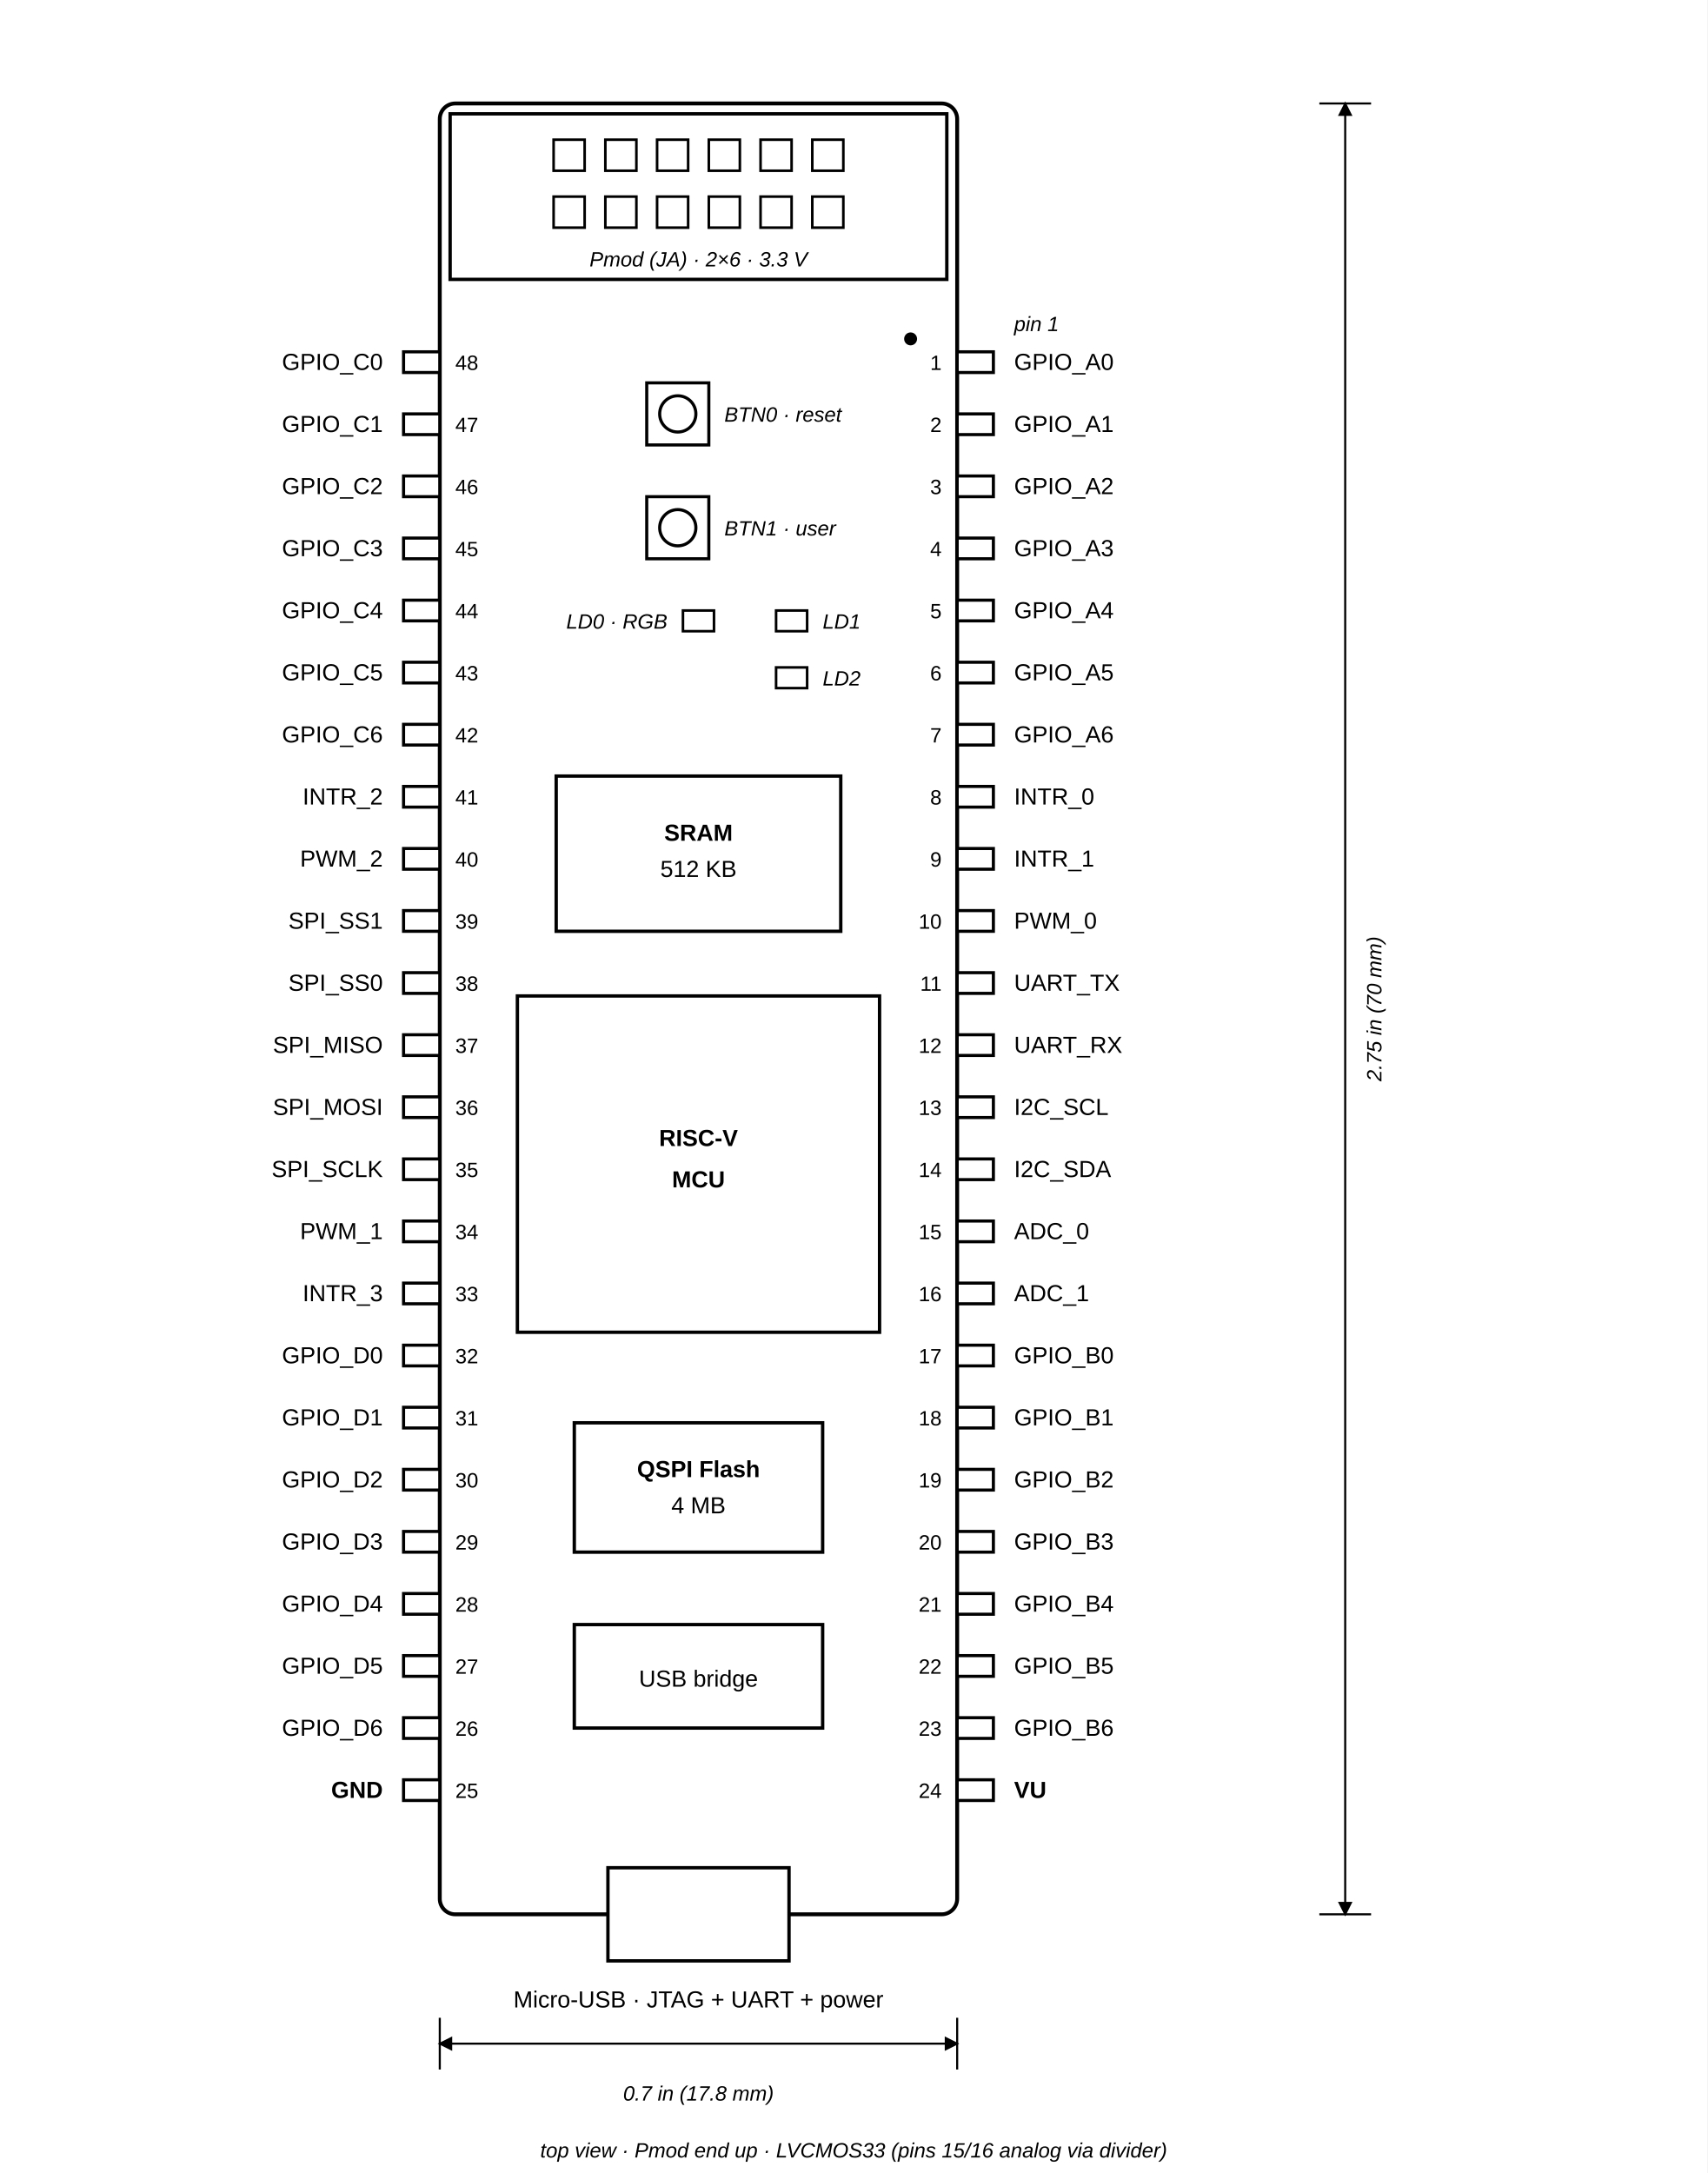
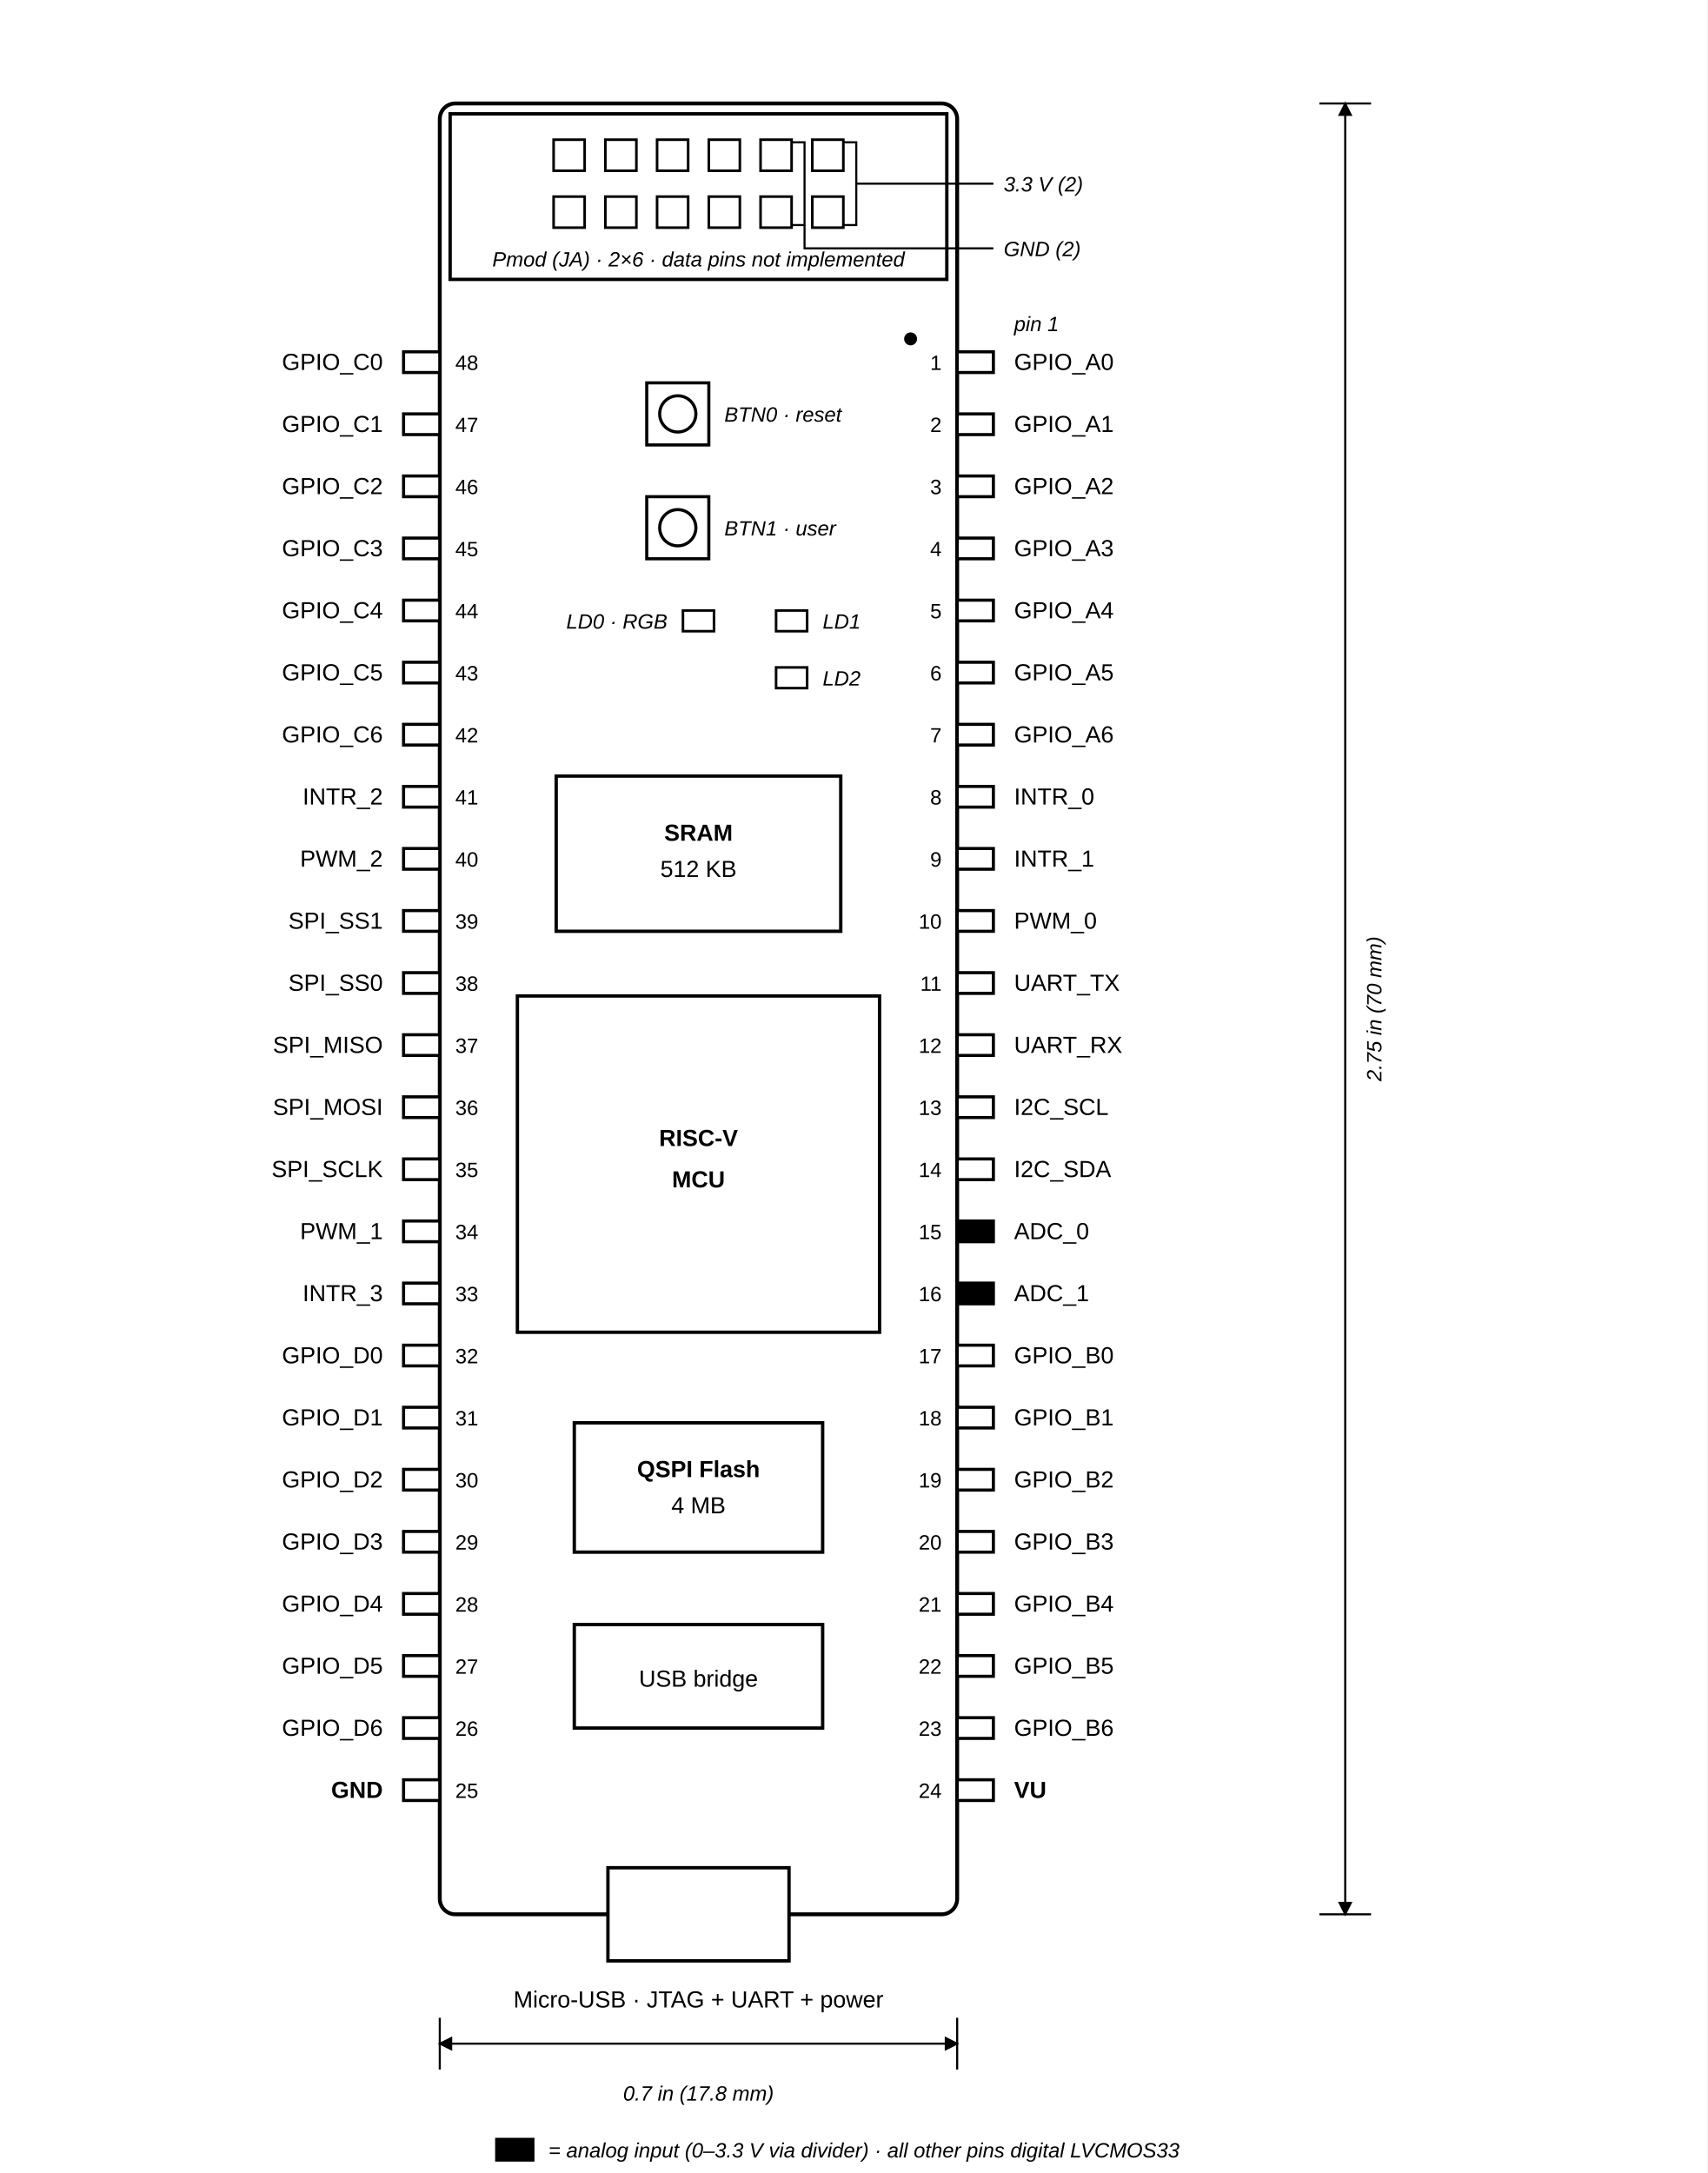
<svg xmlns="http://www.w3.org/2000/svg" viewBox="0 0 660 840" font-family="Liberation Sans, Helvetica, Arial, sans-serif" fill="black">
  <defs>
    <marker id="da" markerWidth="7" markerHeight="7" refX="6" refY="3.5" orient="auto">
      <path d="M0,0 L7,3.5 L0,7 z" />
    </marker>
    <marker id="db" markerWidth="7" markerHeight="7" refX="1" refY="3.5" orient="auto">
      <path d="M7,0 L0,3.5 L7,7 z" />
    </marker>
  </defs>
  <style>.n{font-size:8px;}.s{font-size:9px;}.t{font-size:9px;}.ti{font-size:8px;font-style:italic;}.dim{stroke:black;stroke-width:0.8;}</style>
  <rect x="0" y="0" width="660" height="840" fill="white" />
  <rect x="170" y="40" width="200" height="700" rx="6" fill="white" stroke="black" stroke-width="1.5" />
  <rect x="174" y="44" width="192" height="64" fill="white" stroke="black" stroke-width="1.3" />
  <rect x="214" y="54" width="12" height="12" fill="white" stroke="black" stroke-width="1" />
  <rect x="234" y="54" width="12" height="12" fill="white" stroke="black" stroke-width="1" />
  <rect x="254" y="54" width="12" height="12" fill="white" stroke="black" stroke-width="1" />
  <rect x="274" y="54" width="12" height="12" fill="white" stroke="black" stroke-width="1" />
  <rect x="294" y="54" width="12" height="12" fill="white" stroke="black" stroke-width="1" />
  <rect x="314" y="54" width="12" height="12" fill="white" stroke="black" stroke-width="1" />
  <rect x="214" y="76" width="12" height="12" fill="white" stroke="black" stroke-width="1" />
  <rect x="234" y="76" width="12" height="12" fill="white" stroke="black" stroke-width="1" />
  <rect x="254" y="76" width="12" height="12" fill="white" stroke="black" stroke-width="1" />
  <rect x="274" y="76" width="12" height="12" fill="white" stroke="black" stroke-width="1" />
  <rect x="294" y="76" width="12" height="12" fill="white" stroke="black" stroke-width="1" />
  <rect x="314" y="76" width="12" height="12" fill="white" stroke="black" stroke-width="1" />
-   <text class="ti" x="270" y="103" text-anchor="middle">Pmod (JA) · 2×6 · 3.3 V</text>
+   <polyline class="dim" points="326,55 331,55 331,87 326,87" fill="none" />
+   <line class="dim" x1="331" y1="71" x2="384" y2="71" />
+   <text class="ti" x="388" y="74">3.3 V (2)</text>
+   <polyline class="dim" points="306,55 311,55 311,87 306,87" fill="none" />
+   <polyline class="dim" points="311,87 311,96 384,96" fill="none" />
+   <text class="ti" x="388" y="99">GND (2)</text>
+   <text class="ti" x="270" y="103" text-anchor="middle">Pmod (JA) · 2×6 · data pins not implemented</text>
  <rect x="250" y="148" width="24" height="24" fill="white" stroke="black" stroke-width="1.2" />
  <circle cx="262" cy="160" r="7" fill="white" stroke="black" stroke-width="1.2" />
  <text class="ti" x="280" y="163">BTN0 · reset</text>
  <rect x="250" y="192" width="24" height="24" fill="white" stroke="black" stroke-width="1.2" />
  <circle cx="262" cy="204" r="7" fill="white" stroke="black" stroke-width="1.2" />
  <text class="ti" x="280" y="207">BTN1 · user</text>
  <rect x="264" y="236" width="12" height="8" fill="white" stroke="black" stroke-width="1" />
  <text class="ti" x="258" y="243" text-anchor="end">LD0 · RGB</text>
  <rect x="300" y="236" width="12" height="8" fill="white" stroke="black" stroke-width="1" />
  <text class="ti" x="318" y="243">LD1</text>
  <rect x="300" y="258" width="12" height="8" fill="white" stroke="black" stroke-width="1" />
  <text class="ti" x="318" y="265">LD2</text>
  <rect x="215" y="300" width="110" height="60" fill="white" stroke="black" stroke-width="1.3" />
  <text class="t" x="270" y="325" text-anchor="middle" font-weight="bold">SRAM</text>
  <text class="t" x="270" y="339" text-anchor="middle">512 KB</text>
  <rect x="200" y="385" width="140" height="130" fill="white" stroke="black" stroke-width="1.3" />
  <text class="t" x="270" y="443" text-anchor="middle" font-weight="bold" font-size="12">RISC-V</text>
  <text class="t" x="270" y="459" text-anchor="middle" font-weight="bold" font-size="12">MCU</text>
  <rect x="222" y="550" width="96" height="50" fill="white" stroke="black" stroke-width="1.3" />
  <text class="t" x="270" y="571" text-anchor="middle" font-weight="bold">QSPI Flash</text>
  <text class="t" x="270" y="585" text-anchor="middle">4 MB</text>
  <rect x="222" y="628" width="96" height="40" fill="white" stroke="black" stroke-width="1.3" />
  <text class="t" x="270" y="652" text-anchor="middle">USB bridge</text>
  <rect x="235" y="722" width="70" height="36" fill="white" stroke="black" stroke-width="1.3" />
  <text class="t" x="270" y="776" text-anchor="middle">Micro-USB · JTAG + UART + power</text>
  <rect x="156" y="136" width="14" height="8" fill="white" stroke="black" stroke-width="1.2" />
  <rect x="370" y="136" width="14" height="8" fill="white" stroke="black" stroke-width="1.2" />
  <text class="n" x="176" y="143">48</text>
  <text class="n" x="364" y="143" text-anchor="end">1</text>
  <text class="s" x="148" y="143" text-anchor="end">GPIO_C0</text>
  <text class="s" x="392" y="143">GPIO_A0</text>
  <rect x="156" y="160" width="14" height="8" fill="white" stroke="black" stroke-width="1.2" />
  <rect x="370" y="160" width="14" height="8" fill="white" stroke="black" stroke-width="1.2" />
  <text class="n" x="176" y="167">47</text>
  <text class="n" x="364" y="167" text-anchor="end">2</text>
  <text class="s" x="148" y="167" text-anchor="end">GPIO_C1</text>
  <text class="s" x="392" y="167">GPIO_A1</text>
  <rect x="156" y="184" width="14" height="8" fill="white" stroke="black" stroke-width="1.2" />
  <rect x="370" y="184" width="14" height="8" fill="white" stroke="black" stroke-width="1.2" />
  <text class="n" x="176" y="191">46</text>
  <text class="n" x="364" y="191" text-anchor="end">3</text>
  <text class="s" x="148" y="191" text-anchor="end">GPIO_C2</text>
  <text class="s" x="392" y="191">GPIO_A2</text>
  <rect x="156" y="208" width="14" height="8" fill="white" stroke="black" stroke-width="1.2" />
  <rect x="370" y="208" width="14" height="8" fill="white" stroke="black" stroke-width="1.2" />
  <text class="n" x="176" y="215">45</text>
  <text class="n" x="364" y="215" text-anchor="end">4</text>
  <text class="s" x="148" y="215" text-anchor="end">GPIO_C3</text>
  <text class="s" x="392" y="215">GPIO_A3</text>
  <rect x="156" y="232" width="14" height="8" fill="white" stroke="black" stroke-width="1.2" />
  <rect x="370" y="232" width="14" height="8" fill="white" stroke="black" stroke-width="1.2" />
  <text class="n" x="176" y="239">44</text>
  <text class="n" x="364" y="239" text-anchor="end">5</text>
  <text class="s" x="148" y="239" text-anchor="end">GPIO_C4</text>
  <text class="s" x="392" y="239">GPIO_A4</text>
  <rect x="156" y="256" width="14" height="8" fill="white" stroke="black" stroke-width="1.2" />
  <rect x="370" y="256" width="14" height="8" fill="white" stroke="black" stroke-width="1.2" />
  <text class="n" x="176" y="263">43</text>
  <text class="n" x="364" y="263" text-anchor="end">6</text>
  <text class="s" x="148" y="263" text-anchor="end">GPIO_C5</text>
  <text class="s" x="392" y="263">GPIO_A5</text>
  <rect x="156" y="280" width="14" height="8" fill="white" stroke="black" stroke-width="1.2" />
  <rect x="370" y="280" width="14" height="8" fill="white" stroke="black" stroke-width="1.2" />
  <text class="n" x="176" y="287">42</text>
  <text class="n" x="364" y="287" text-anchor="end">7</text>
  <text class="s" x="148" y="287" text-anchor="end">GPIO_C6</text>
  <text class="s" x="392" y="287">GPIO_A6</text>
  <rect x="156" y="304" width="14" height="8" fill="white" stroke="black" stroke-width="1.2" />
  <rect x="370" y="304" width="14" height="8" fill="white" stroke="black" stroke-width="1.2" />
  <text class="n" x="176" y="311">41</text>
  <text class="n" x="364" y="311" text-anchor="end">8</text>
  <text class="s" x="148" y="311" text-anchor="end">INTR_2</text>
  <text class="s" x="392" y="311">INTR_0</text>
  <rect x="156" y="328" width="14" height="8" fill="white" stroke="black" stroke-width="1.2" />
  <rect x="370" y="328" width="14" height="8" fill="white" stroke="black" stroke-width="1.2" />
  <text class="n" x="176" y="335">40</text>
  <text class="n" x="364" y="335" text-anchor="end">9</text>
  <text class="s" x="148" y="335" text-anchor="end">PWM_2</text>
  <text class="s" x="392" y="335">INTR_1</text>
  <rect x="156" y="352" width="14" height="8" fill="white" stroke="black" stroke-width="1.2" />
  <rect x="370" y="352" width="14" height="8" fill="white" stroke="black" stroke-width="1.2" />
  <text class="n" x="176" y="359">39</text>
  <text class="n" x="364" y="359" text-anchor="end">10</text>
  <text class="s" x="148" y="359" text-anchor="end">SPI_SS1</text>
  <text class="s" x="392" y="359">PWM_0</text>
  <rect x="156" y="376" width="14" height="8" fill="white" stroke="black" stroke-width="1.2" />
  <rect x="370" y="376" width="14" height="8" fill="white" stroke="black" stroke-width="1.2" />
  <text class="n" x="176" y="383">38</text>
  <text class="n" x="364" y="383" text-anchor="end">11</text>
  <text class="s" x="148" y="383" text-anchor="end">SPI_SS0</text>
  <text class="s" x="392" y="383">UART_TX</text>
  <rect x="156" y="400" width="14" height="8" fill="white" stroke="black" stroke-width="1.2" />
  <rect x="370" y="400" width="14" height="8" fill="white" stroke="black" stroke-width="1.2" />
  <text class="n" x="176" y="407">37</text>
  <text class="n" x="364" y="407" text-anchor="end">12</text>
  <text class="s" x="148" y="407" text-anchor="end">SPI_MISO</text>
  <text class="s" x="392" y="407">UART_RX</text>
  <rect x="156" y="424" width="14" height="8" fill="white" stroke="black" stroke-width="1.2" />
  <rect x="370" y="424" width="14" height="8" fill="white" stroke="black" stroke-width="1.2" />
  <text class="n" x="176" y="431">36</text>
  <text class="n" x="364" y="431" text-anchor="end">13</text>
  <text class="s" x="148" y="431" text-anchor="end">SPI_MOSI</text>
  <text class="s" x="392" y="431">I2C_SCL</text>
  <rect x="156" y="448" width="14" height="8" fill="white" stroke="black" stroke-width="1.2" />
  <rect x="370" y="448" width="14" height="8" fill="white" stroke="black" stroke-width="1.2" />
  <text class="n" x="176" y="455">35</text>
  <text class="n" x="364" y="455" text-anchor="end">14</text>
  <text class="s" x="148" y="455" text-anchor="end">SPI_SCLK</text>
  <text class="s" x="392" y="455">I2C_SDA</text>
  <rect x="156" y="472" width="14" height="8" fill="white" stroke="black" stroke-width="1.2" />
-   <rect x="370" y="472" width="14" height="8" fill="white" stroke="black" stroke-width="1.2" />
+   <rect x="370" y="472" width="14" height="8" fill="black" stroke="black" stroke-width="1.2" />
  <text class="n" x="176" y="479">34</text>
  <text class="n" x="364" y="479" text-anchor="end">15</text>
  <text class="s" x="148" y="479" text-anchor="end">PWM_1</text>
  <text class="s" x="392" y="479">ADC_0</text>
  <rect x="156" y="496" width="14" height="8" fill="white" stroke="black" stroke-width="1.2" />
-   <rect x="370" y="496" width="14" height="8" fill="white" stroke="black" stroke-width="1.2" />
+   <rect x="370" y="496" width="14" height="8" fill="black" stroke="black" stroke-width="1.2" />
  <text class="n" x="176" y="503">33</text>
  <text class="n" x="364" y="503" text-anchor="end">16</text>
  <text class="s" x="148" y="503" text-anchor="end">INTR_3</text>
  <text class="s" x="392" y="503">ADC_1</text>
  <rect x="156" y="520" width="14" height="8" fill="white" stroke="black" stroke-width="1.2" />
  <rect x="370" y="520" width="14" height="8" fill="white" stroke="black" stroke-width="1.2" />
  <text class="n" x="176" y="527">32</text>
  <text class="n" x="364" y="527" text-anchor="end">17</text>
  <text class="s" x="148" y="527" text-anchor="end">GPIO_D0</text>
  <text class="s" x="392" y="527">GPIO_B0</text>
  <rect x="156" y="544" width="14" height="8" fill="white" stroke="black" stroke-width="1.2" />
  <rect x="370" y="544" width="14" height="8" fill="white" stroke="black" stroke-width="1.2" />
  <text class="n" x="176" y="551">31</text>
  <text class="n" x="364" y="551" text-anchor="end">18</text>
  <text class="s" x="148" y="551" text-anchor="end">GPIO_D1</text>
  <text class="s" x="392" y="551">GPIO_B1</text>
  <rect x="156" y="568" width="14" height="8" fill="white" stroke="black" stroke-width="1.2" />
  <rect x="370" y="568" width="14" height="8" fill="white" stroke="black" stroke-width="1.2" />
  <text class="n" x="176" y="575">30</text>
  <text class="n" x="364" y="575" text-anchor="end">19</text>
  <text class="s" x="148" y="575" text-anchor="end">GPIO_D2</text>
  <text class="s" x="392" y="575">GPIO_B2</text>
  <rect x="156" y="592" width="14" height="8" fill="white" stroke="black" stroke-width="1.2" />
  <rect x="370" y="592" width="14" height="8" fill="white" stroke="black" stroke-width="1.2" />
  <text class="n" x="176" y="599">29</text>
  <text class="n" x="364" y="599" text-anchor="end">20</text>
  <text class="s" x="148" y="599" text-anchor="end">GPIO_D3</text>
  <text class="s" x="392" y="599">GPIO_B3</text>
  <rect x="156" y="616" width="14" height="8" fill="white" stroke="black" stroke-width="1.2" />
  <rect x="370" y="616" width="14" height="8" fill="white" stroke="black" stroke-width="1.2" />
  <text class="n" x="176" y="623">28</text>
  <text class="n" x="364" y="623" text-anchor="end">21</text>
  <text class="s" x="148" y="623" text-anchor="end">GPIO_D4</text>
  <text class="s" x="392" y="623">GPIO_B4</text>
  <rect x="156" y="640" width="14" height="8" fill="white" stroke="black" stroke-width="1.2" />
  <rect x="370" y="640" width="14" height="8" fill="white" stroke="black" stroke-width="1.2" />
  <text class="n" x="176" y="647">27</text>
  <text class="n" x="364" y="647" text-anchor="end">22</text>
  <text class="s" x="148" y="647" text-anchor="end">GPIO_D5</text>
  <text class="s" x="392" y="647">GPIO_B5</text>
  <rect x="156" y="664" width="14" height="8" fill="white" stroke="black" stroke-width="1.2" />
  <rect x="370" y="664" width="14" height="8" fill="white" stroke="black" stroke-width="1.2" />
  <text class="n" x="176" y="671">26</text>
  <text class="n" x="364" y="671" text-anchor="end">23</text>
  <text class="s" x="148" y="671" text-anchor="end">GPIO_D6</text>
  <text class="s" x="392" y="671">GPIO_B6</text>
  <rect x="156" y="688" width="14" height="8" fill="white" stroke="black" stroke-width="1.2" />
  <rect x="370" y="688" width="14" height="8" fill="white" stroke="black" stroke-width="1.2" />
  <text class="n" x="176" y="695">25</text>
  <text class="n" x="364" y="695" text-anchor="end">24</text>
  <text class="s" x="148" y="695" text-anchor="end" font-weight="bold">GND</text>
  <text class="s" x="392" y="695" font-weight="bold">VU</text>
  <circle cx="352" cy="131" r="2.5" />
  <text class="ti" x="392" y="128">pin 1</text>
  <line class="dim" x1="520" y1="40" x2="520" y2="740" marker-start="url(#db)" marker-end="url(#da)" />
  <line class="dim" x1="510" y1="40" x2="530" y2="40" />
  <line class="dim" x1="510" y1="740" x2="530" y2="740" />
  <text class="ti" x="534" y="390" transform="rotate(-90 534 390)" text-anchor="middle">2.75 in (70 mm)</text>
  <line class="dim" x1="170" y1="790" x2="370" y2="790" marker-start="url(#db)" marker-end="url(#da)" />
  <line class="dim" x1="170" y1="780" x2="170" y2="800" />
  <line class="dim" x1="370" y1="780" x2="370" y2="800" />
  <text class="ti" x="270" y="812" text-anchor="middle">0.7 in (17.8 mm)</text>
-   <text class="ti" x="330" y="834" text-anchor="middle">top view · Pmod end up · LVCMOS33 (pins 15/16 analog via divider)</text>
+   <rect x="192" y="827" width="14" height="8" fill="black" stroke="black" stroke-width="1.2" />
+   <text class="ti" x="212" y="834">= analog input (0–3.3 V via divider) · all other pins digital LVCMOS33</text>
</svg>
